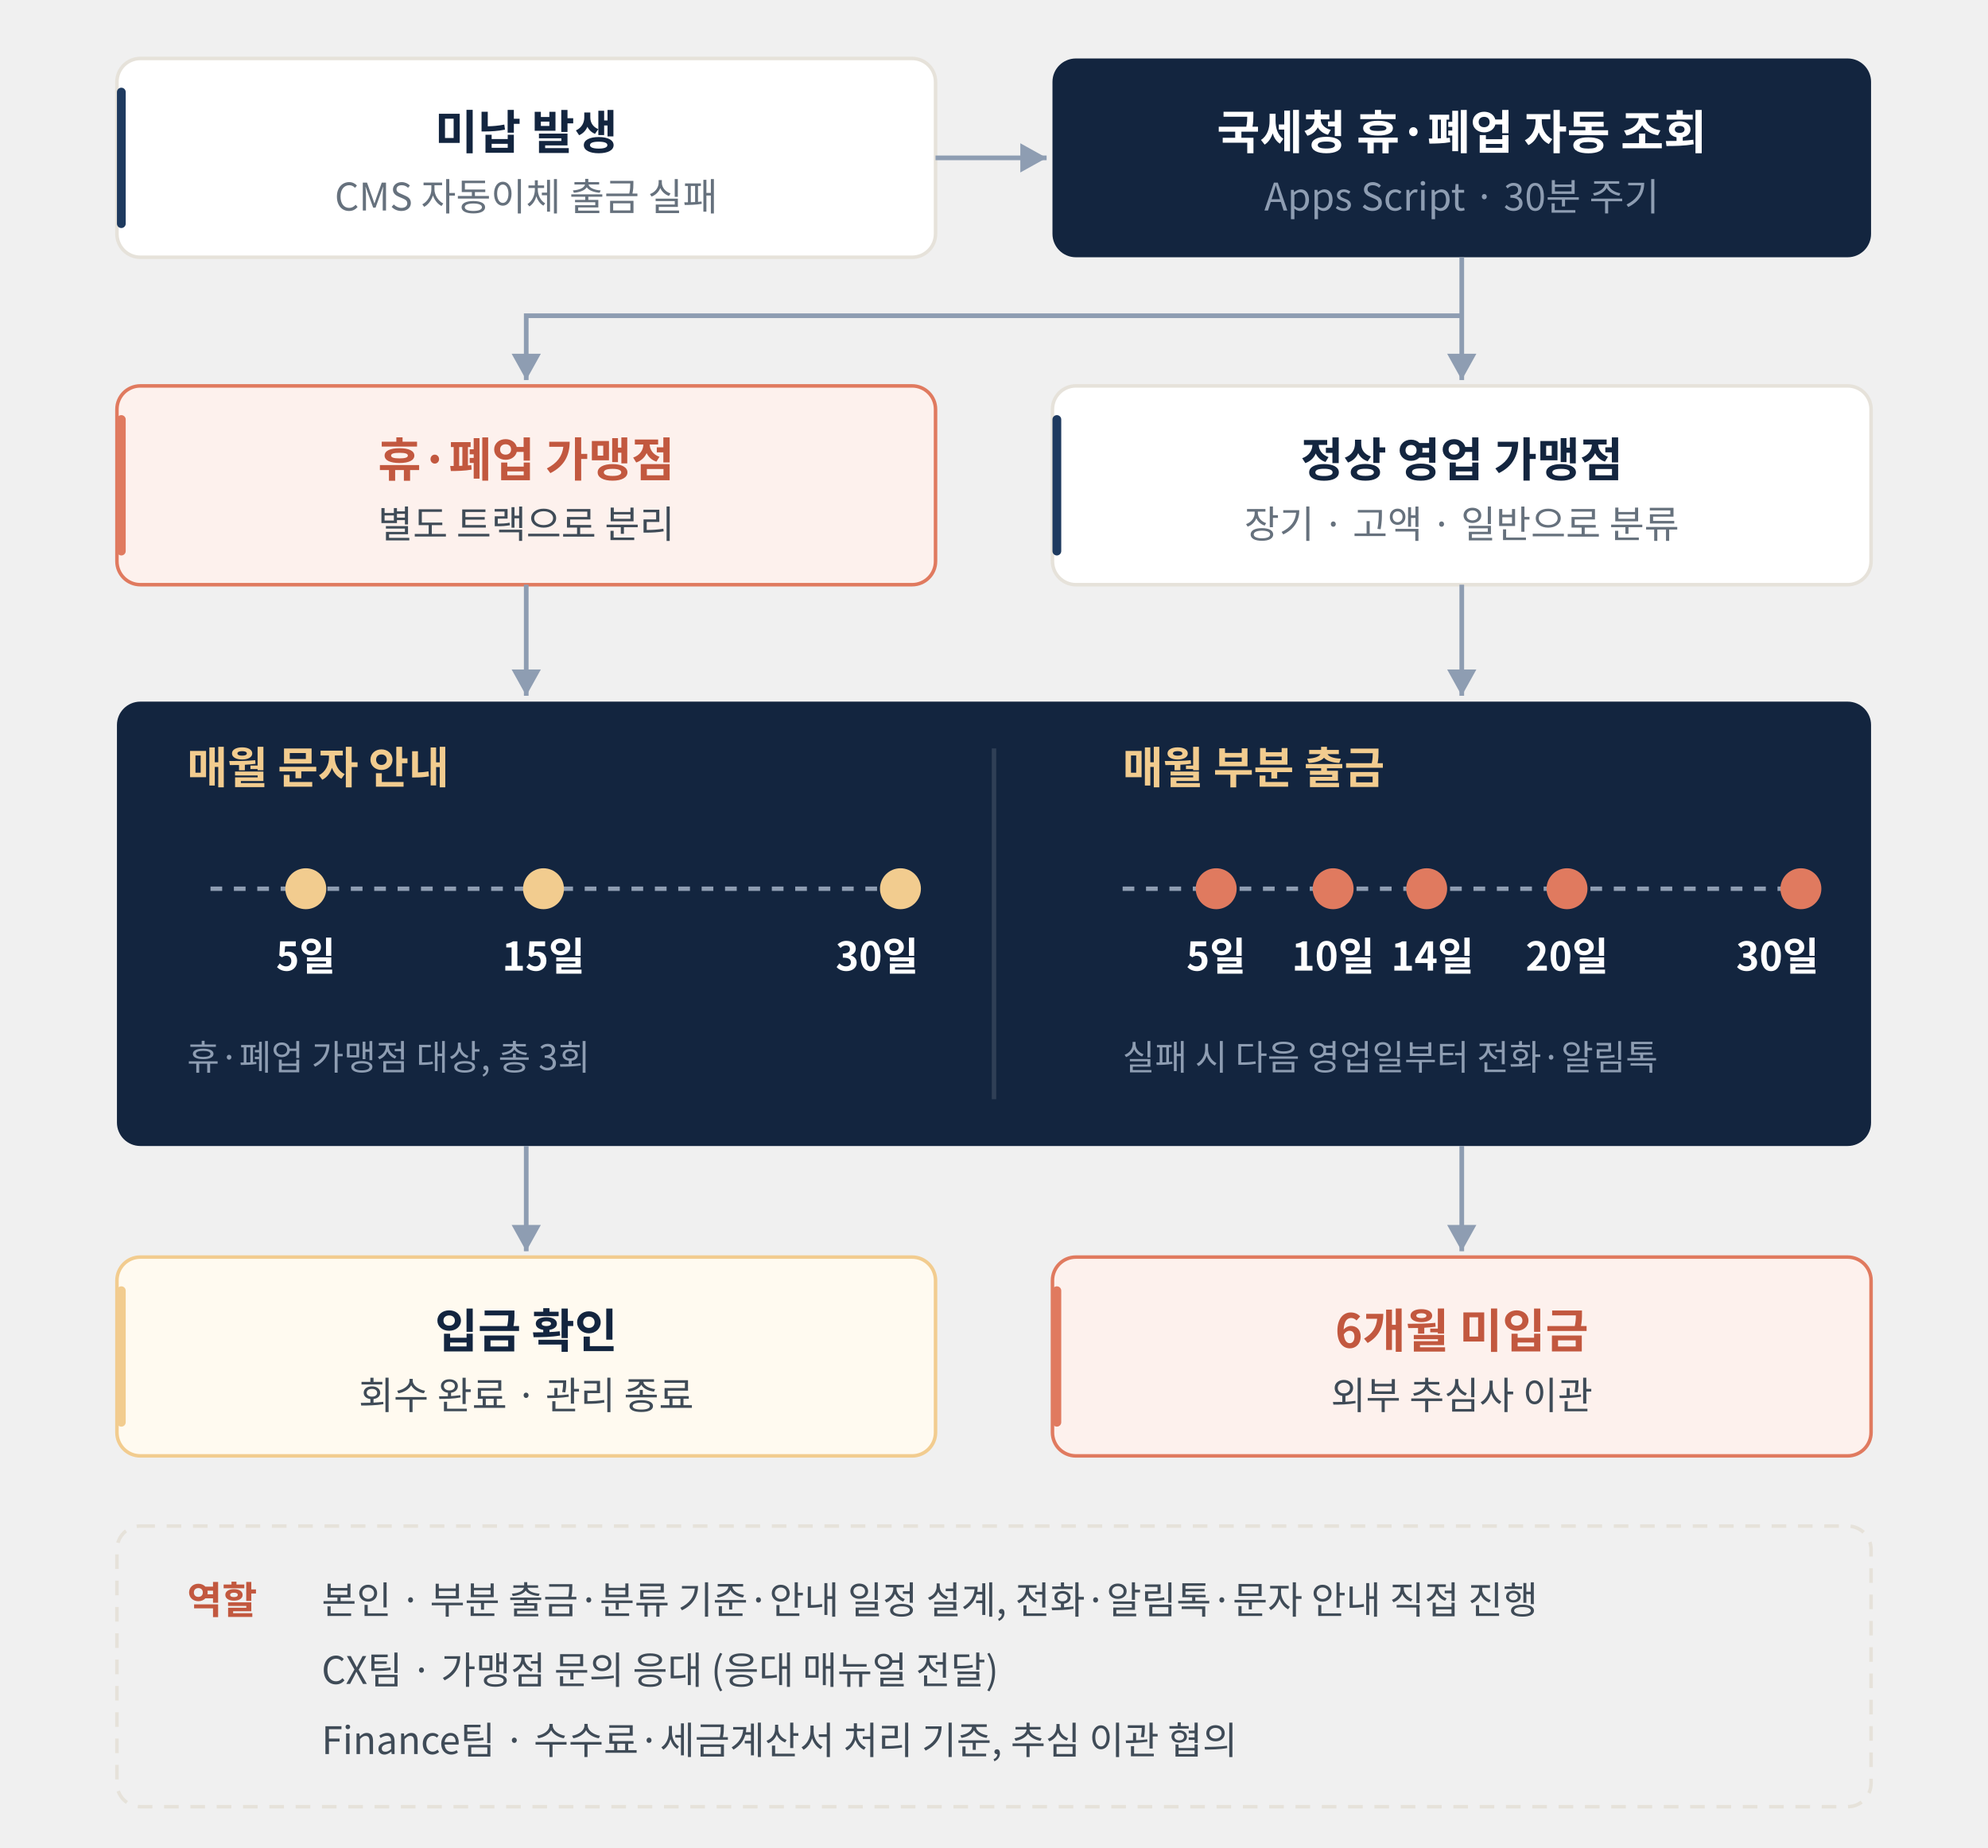
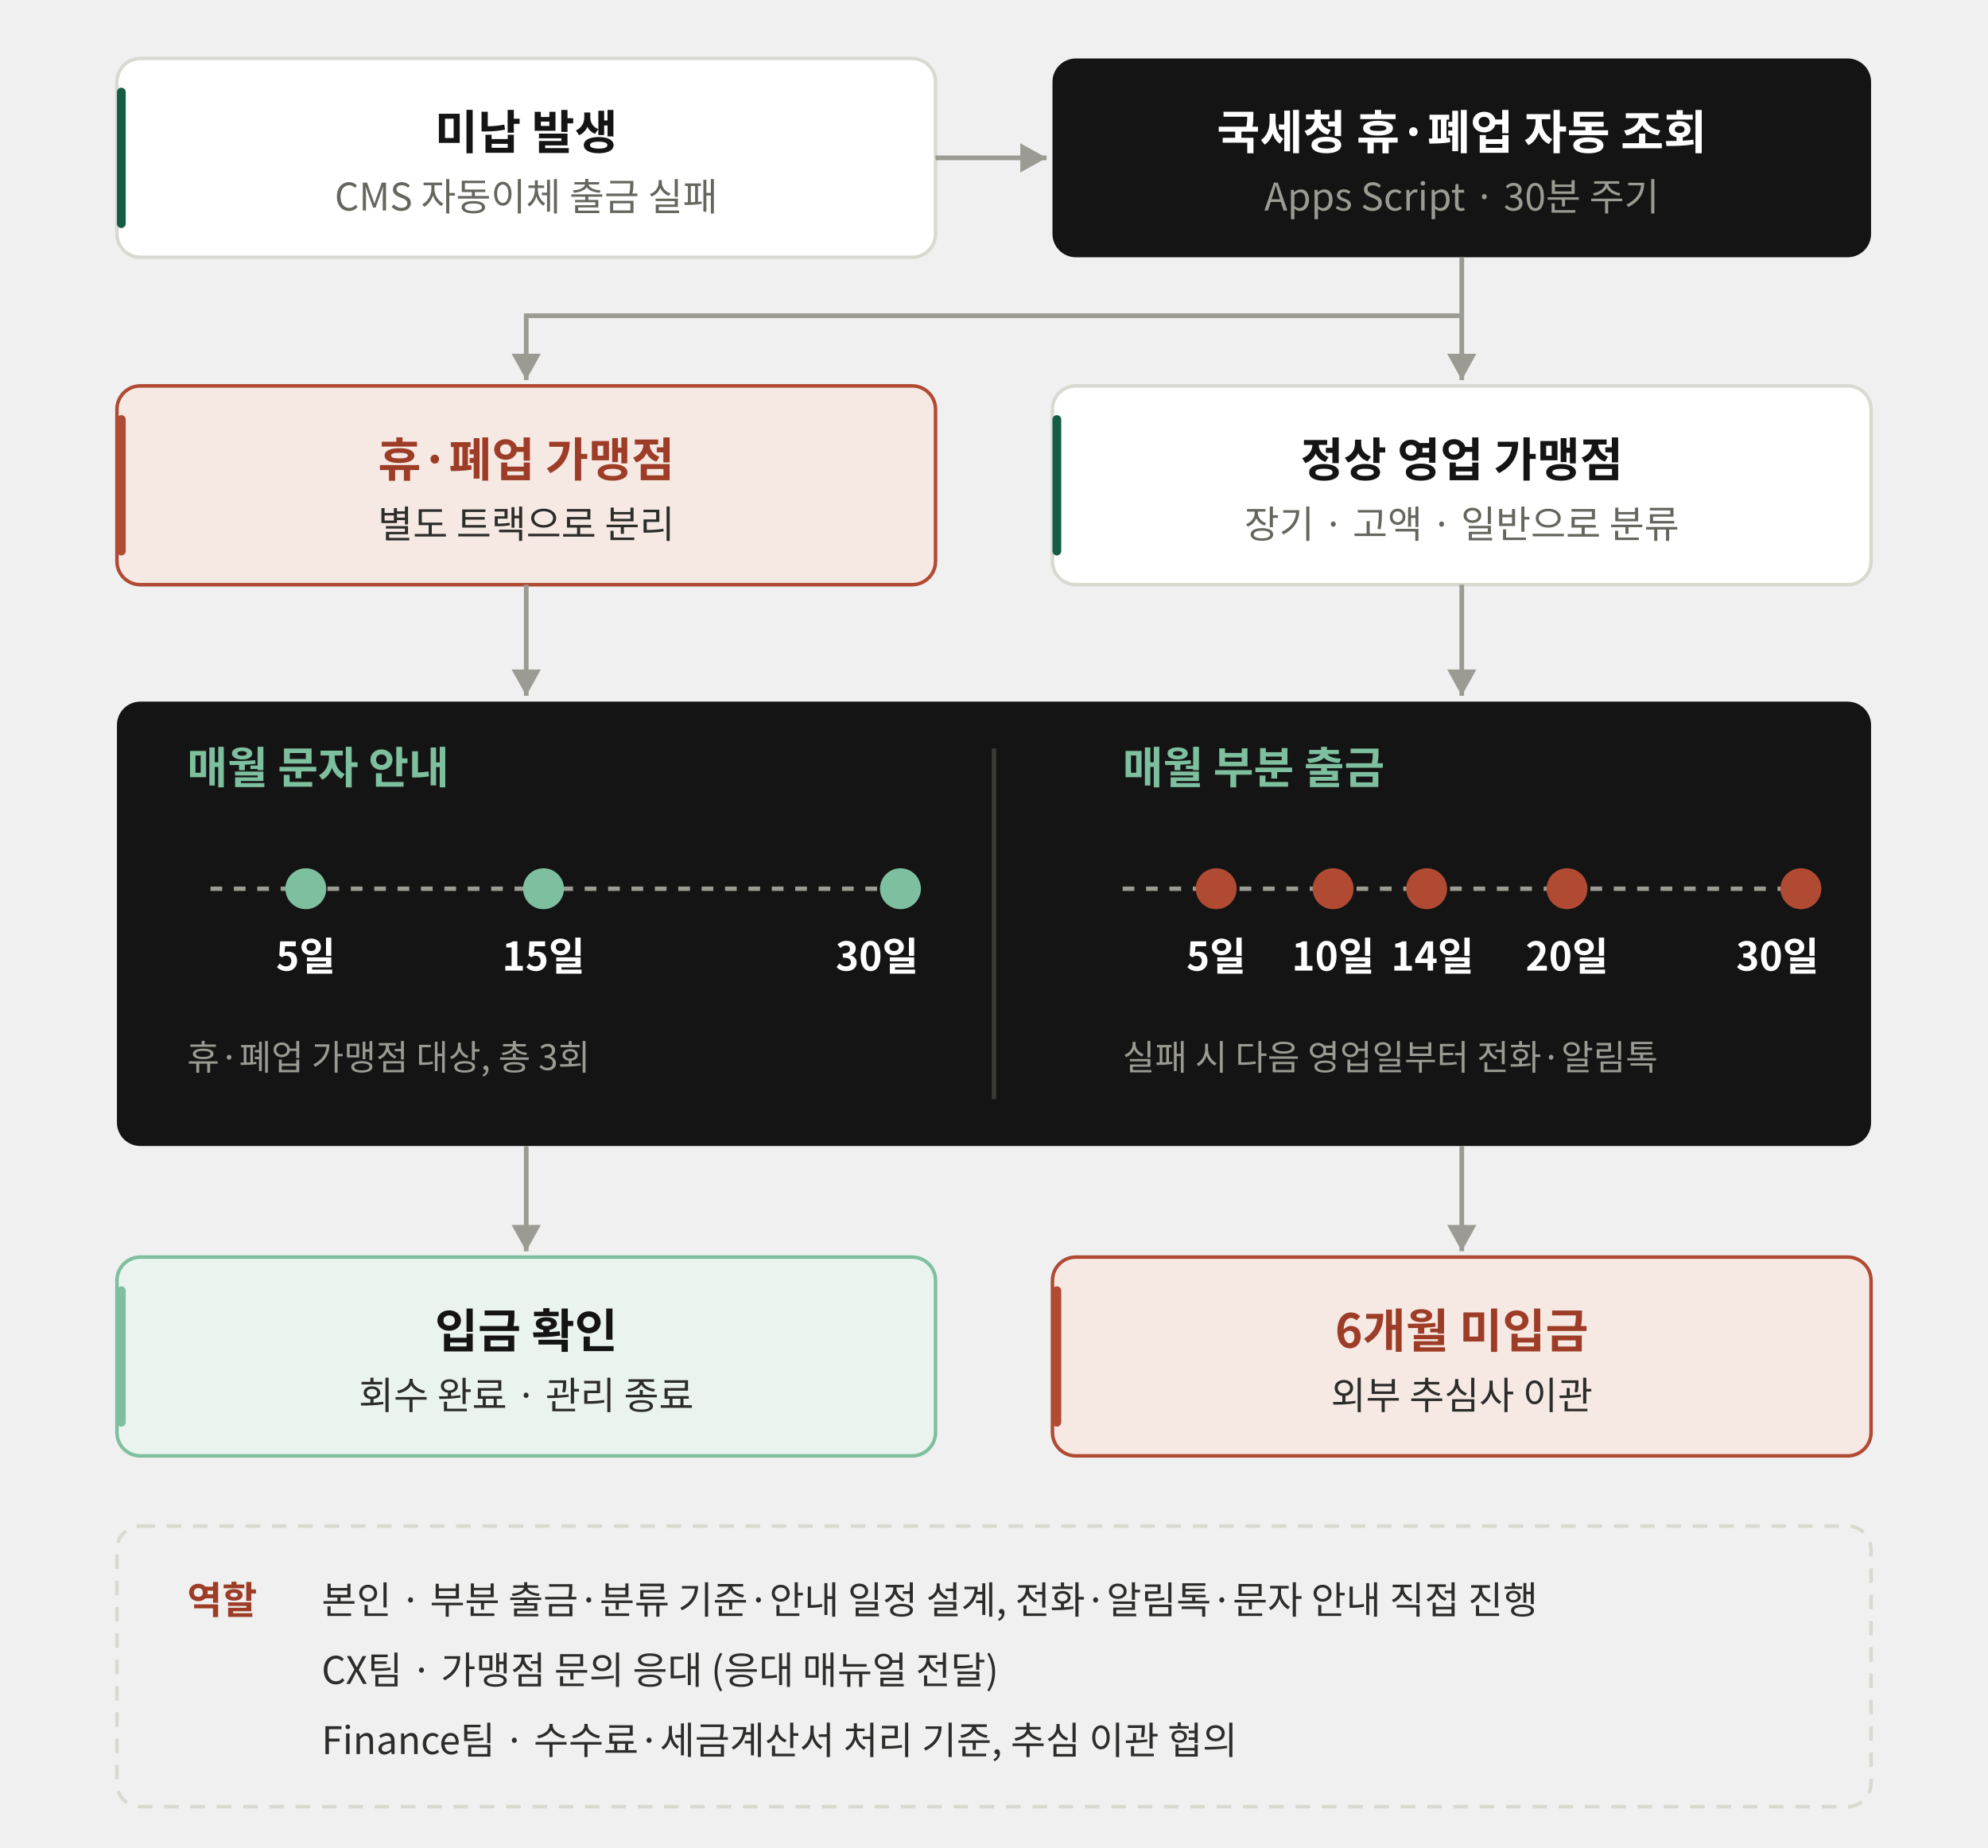
<svg xmlns="http://www.w3.org/2000/svg" viewBox="0 0 680 632" font-family="'Pretendard Variable',Pretendard,-apple-system,'Noto Sans CJK KR','Noto Sans KR',sans-serif" role="img" aria-label="미납 감지와 분류 후 정상 영업 가맹점은 매월 5·10·14·20·30일 부분 출금과 실패 시 전화·알림톡 안내, 휴·폐업 가맹점은 매월 5·15·30일 문자 안내, 입금 확인 또는 추심 이관, 역할 분담을 보여 주는 회수 흐름도">
-   <rect x="40" y="20" width="280" height="68" rx="8" fill="#ffffff" stroke="#e6e2da" stroke-width="1.2" />
-   <rect x="40" y="30" width="3" height="48" rx="1.5" fill="#1e3a5f" />
-   <text x="180" y="51" font-size="16" font-weight="700" fill="#13253f" text-anchor="middle">미납 발생</text>
-   <text x="180" y="72" font-size="13" font-weight="500" fill="#66717d" text-anchor="middle">CMS 자동이체 출금 실패</text>
-   <path d="M320,54 L358,54" fill="none" stroke="#8e9db2" stroke-width="1.6" />
-   <polygon points="349,49 349,59 358,54" fill="#8e9db2" />
-   <rect x="360" y="20" width="280" height="68" rx="8" fill="#13253f" />
+   <rect x="40" y="20" width="280" height="68" rx="8" fill="#ffffff" stroke="#d9d9d2" stroke-width="1.2" />
+   <rect x="40" y="30" width="3" height="48" rx="1.5" fill="#145c43" />
+   <text x="180" y="51" font-size="16" font-weight="700" fill="#141414" text-anchor="middle">미납 발생</text>
+   <text x="180" y="72" font-size="13" font-weight="500" fill="#66665f" text-anchor="middle">CMS 자동이체 출금 실패</text>
+   <path d="M320,54 L358,54" fill="none" stroke="#9b9b93" stroke-width="1.6" />
+   <polygon points="349,49 349,59 358,54" fill="#9b9b93" />
+   <rect x="360" y="20" width="280" height="68" rx="8" fill="#141414" />
  <text x="500" y="51" font-size="16" font-weight="700" fill="#ffffff" text-anchor="middle">국세청 휴·폐업 자동 조회</text>
-   <text x="500" y="72" font-size="13" font-weight="500" fill="#8e9db2" text-anchor="middle">Apps Script · 30분 주기</text>
-   <path d="M500,88 L500,130" fill="none" stroke="#8e9db2" stroke-width="1.6" />
-   <polygon points="495,121 505,121 500,130" fill="#8e9db2" />
-   <path d="M500,108 L180,108 L180,130" fill="none" stroke="#8e9db2" stroke-width="1.6" />
-   <polygon points="175,121 185,121 180,130" fill="#8e9db2" />
-   <rect x="40" y="132" width="280" height="68" rx="8" fill="#fdf1ed" stroke="#e07a5f" stroke-width="1.2" />
-   <rect x="40" y="142" width="3" height="48" rx="1.5" fill="#e07a5f" />
-   <text x="180" y="163" font-size="16" font-weight="700" fill="#c2583f" text-anchor="middle">휴·폐업 가맹점</text>
-   <text x="180" y="184" font-size="13" font-weight="500" fill="#3f4b57" text-anchor="middle">별도 트랙으로 분리</text>
-   <rect x="360" y="132" width="280" height="68" rx="8" fill="#ffffff" stroke="#e6e2da" stroke-width="1.2" />
-   <rect x="360" y="142" width="3" height="48" rx="1.5" fill="#1e3a5f" />
-   <text x="500" y="163" font-size="16" font-weight="700" fill="#13253f" text-anchor="middle">정상 영업 가맹점</text>
-   <text x="500" y="184" font-size="13" font-weight="500" fill="#66717d" text-anchor="middle">장기 · 고액 · 일반으로 분류</text>
-   <path d="M180,200 L180,238" fill="none" stroke="#8e9db2" stroke-width="1.6" />
-   <polygon points="175,229 185,229 180,238" fill="#8e9db2" />
-   <path d="M500,200 L500,238" fill="none" stroke="#8e9db2" stroke-width="1.6" />
-   <polygon points="495,229 505,229 500,238" fill="#8e9db2" />
-   <rect x="40" y="240" width="600" height="152" rx="8" fill="#13253f" />
-   <line x1="340" y1="256" x2="340" y2="376" stroke="#2f3f56" stroke-width="1.5" />
-   <text x="64" y="268" font-size="15" font-weight="700" fill="#f2cc8f" text-anchor="start">매월 문자 안내</text>
-   <line x1="72" y1="304" x2="308" y2="304" stroke="#8e9db2" stroke-width="1.5" stroke-dasharray="4 4" />
-   <circle cx="104.6" cy="304" r="7" fill="#f2cc8f" />
-   <circle cx="185.9" cy="304" r="7" fill="#f2cc8f" />
-   <circle cx="308" cy="304" r="7" fill="#f2cc8f" />
+   <text x="500" y="72" font-size="13" font-weight="500" fill="#9b9b93" text-anchor="middle">Apps Script · 30분 주기</text>
+   <path d="M500,88 L500,130" fill="none" stroke="#9b9b93" stroke-width="1.6" />
+   <polygon points="495,121 505,121 500,130" fill="#9b9b93" />
+   <path d="M500,108 L180,108 L180,130" fill="none" stroke="#9b9b93" stroke-width="1.6" />
+   <polygon points="175,121 185,121 180,130" fill="#9b9b93" />
+   <rect x="40" y="132" width="280" height="68" rx="8" fill="#f6e9e4" stroke="#b04a33" stroke-width="1.2" />
+   <rect x="40" y="142" width="3" height="48" rx="1.5" fill="#b04a33" />
+   <text x="180" y="163" font-size="16" font-weight="700" fill="#9e3d27" text-anchor="middle">휴·폐업 가맹점</text>
+   <text x="180" y="184" font-size="13" font-weight="500" fill="#2c2c2a" text-anchor="middle">별도 트랙으로 분리</text>
+   <rect x="360" y="132" width="280" height="68" rx="8" fill="#ffffff" stroke="#d9d9d2" stroke-width="1.2" />
+   <rect x="360" y="142" width="3" height="48" rx="1.5" fill="#145c43" />
+   <text x="500" y="163" font-size="16" font-weight="700" fill="#141414" text-anchor="middle">정상 영업 가맹점</text>
+   <text x="500" y="184" font-size="13" font-weight="500" fill="#66665f" text-anchor="middle">장기 · 고액 · 일반으로 분류</text>
+   <path d="M180,200 L180,238" fill="none" stroke="#9b9b93" stroke-width="1.6" />
+   <polygon points="175,229 185,229 180,238" fill="#9b9b93" />
+   <path d="M500,200 L500,238" fill="none" stroke="#9b9b93" stroke-width="1.6" />
+   <polygon points="495,229 505,229 500,238" fill="#9b9b93" />
+   <rect x="40" y="240" width="600" height="152" rx="8" fill="#141414" />
+   <line x1="340" y1="256" x2="340" y2="376" stroke="#3a3a37" stroke-width="1.5" />
+   <text x="64" y="268" font-size="15" font-weight="700" fill="#7dbf9e" text-anchor="start">매월 문자 안내</text>
+   <line x1="72" y1="304" x2="308" y2="304" stroke="#9b9b93" stroke-width="1.5" stroke-dasharray="4 4" />
+   <circle cx="104.6" cy="304" r="7" fill="#7dbf9e" />
+   <circle cx="185.9" cy="304" r="7" fill="#7dbf9e" />
+   <circle cx="308" cy="304" r="7" fill="#7dbf9e" />
  <text x="104.6" y="332" font-size="13.5" font-weight="700" fill="#ffffff" text-anchor="middle">5일</text>
  <text x="185.9" y="332" font-size="13.5" font-weight="700" fill="#ffffff" text-anchor="middle">15일</text>
  <text x="300" y="332" font-size="13.5" font-weight="700" fill="#ffffff" text-anchor="middle">30일</text>
-   <text x="64" y="366" font-size="12" font-weight="500" fill="#8e9db2" text-anchor="start">휴·폐업 가맹점 대상, 총 3회</text>
-   <text x="384" y="268" font-size="15" font-weight="700" fill="#f2cc8f" text-anchor="start">매월 부분 출금</text>
-   <line x1="384" y1="304" x2="616" y2="304" stroke="#8e9db2" stroke-width="1.5" stroke-dasharray="4 4" />
-   <circle cx="416" cy="304" r="7" fill="#e07a5f" />
-   <circle cx="456" cy="304" r="7" fill="#e07a5f" />
-   <circle cx="488" cy="304" r="7" fill="#e07a5f" />
-   <circle cx="536" cy="304" r="7" fill="#e07a5f" />
-   <circle cx="616" cy="304" r="7" fill="#e07a5f" />
+   <text x="64" y="366" font-size="12" font-weight="500" fill="#9b9b93" text-anchor="start">휴·폐업 가맹점 대상, 총 3회</text>
+   <text x="384" y="268" font-size="15" font-weight="700" fill="#7dbf9e" text-anchor="start">매월 부분 출금</text>
+   <line x1="384" y1="304" x2="616" y2="304" stroke="#9b9b93" stroke-width="1.5" stroke-dasharray="4 4" />
+   <circle cx="416" cy="304" r="7" fill="#b04a33" />
+   <circle cx="456" cy="304" r="7" fill="#b04a33" />
+   <circle cx="488" cy="304" r="7" fill="#b04a33" />
+   <circle cx="536" cy="304" r="7" fill="#b04a33" />
+   <circle cx="616" cy="304" r="7" fill="#b04a33" />
  <text x="416" y="332" font-size="13.5" font-weight="700" fill="#ffffff" text-anchor="middle">5일</text>
  <text x="456" y="332" font-size="13.5" font-weight="700" fill="#ffffff" text-anchor="middle">10일</text>
  <text x="490" y="332" font-size="13.5" font-weight="700" fill="#ffffff" text-anchor="middle">14일</text>
  <text x="536" y="332" font-size="13.5" font-weight="700" fill="#ffffff" text-anchor="middle">20일</text>
  <text x="608" y="332" font-size="13.5" font-weight="700" fill="#ffffff" text-anchor="middle">30일</text>
-   <text x="384" y="366" font-size="12" font-weight="500" fill="#8e9db2" text-anchor="start">실패 시 다음 영업일부터 전화·알림톡</text>
-   <path d="M180,392 L180,428" fill="none" stroke="#8e9db2" stroke-width="1.6" />
-   <polygon points="175,419 185,419 180,428" fill="#8e9db2" />
-   <path d="M500,392 L500,428" fill="none" stroke="#8e9db2" stroke-width="1.6" />
-   <polygon points="495,419 505,419 500,428" fill="#8e9db2" />
-   <rect x="40" y="430" width="280" height="68" rx="8" fill="#fffaf0" stroke="#f2cc8f" stroke-width="1.2" />
-   <rect x="40" y="440" width="3" height="48" rx="1.5" fill="#f2cc8f" />
-   <text x="180" y="461" font-size="16" font-weight="700" fill="#13253f" text-anchor="middle">입금 확인</text>
-   <text x="180" y="482" font-size="13" font-weight="500" fill="#3f4b57" text-anchor="middle">회수 완료 · 관리 종료</text>
-   <rect x="360" y="430" width="280" height="68" rx="8" fill="#fdf1ed" stroke="#e07a5f" stroke-width="1.2" />
-   <rect x="360" y="440" width="3" height="48" rx="1.5" fill="#e07a5f" />
-   <text x="500" y="461" font-size="16" font-weight="700" fill="#c2583f" text-anchor="middle">6개월 미입금</text>
-   <text x="500" y="482" font-size="13" font-weight="500" fill="#3f4b57" text-anchor="middle">외부 추심사 이관</text>
-   <rect x="40" y="522" width="600" height="96" rx="8" fill="none" stroke="#e6e2da" stroke-width="1.2" stroke-dasharray="5 4" />
-   <text x="64" y="552" font-size="13" font-weight="700" fill="#c2583f" text-anchor="start">역할</text>
-   <text x="110" y="552" font-size="13" font-weight="500" fill="#3f4b57" text-anchor="start">본인 · 부분 출금·분류 기준·안내 일정 설계, 전화·알림톡·문자 안내 직접 진행</text>
-   <text x="110" y="576" font-size="13" font-weight="500" fill="#3f4b57" text-anchor="start">CX팀 · 가맹점 문의 응대 (응대 매뉴얼 전달)</text>
-   <text x="110" y="600" font-size="13" font-weight="500" fill="#3f4b57" text-anchor="start">Finance팀 · 수수료·세금계산서 처리 기준, 추심 이관 협의</text>
+   <text x="384" y="366" font-size="12" font-weight="500" fill="#9b9b93" text-anchor="start">실패 시 다음 영업일부터 전화·알림톡</text>
+   <path d="M180,392 L180,428" fill="none" stroke="#9b9b93" stroke-width="1.6" />
+   <polygon points="175,419 185,419 180,428" fill="#9b9b93" />
+   <path d="M500,392 L500,428" fill="none" stroke="#9b9b93" stroke-width="1.6" />
+   <polygon points="495,419 505,419 500,428" fill="#9b9b93" />
+   <rect x="40" y="430" width="280" height="68" rx="8" fill="#eaf3ee" stroke="#7dbf9e" stroke-width="1.2" />
+   <rect x="40" y="440" width="3" height="48" rx="1.5" fill="#7dbf9e" />
+   <text x="180" y="461" font-size="16" font-weight="700" fill="#141414" text-anchor="middle">입금 확인</text>
+   <text x="180" y="482" font-size="13" font-weight="500" fill="#2c2c2a" text-anchor="middle">회수 완료 · 관리 종료</text>
+   <rect x="360" y="430" width="280" height="68" rx="8" fill="#f6e9e4" stroke="#b04a33" stroke-width="1.2" />
+   <rect x="360" y="440" width="3" height="48" rx="1.5" fill="#b04a33" />
+   <text x="500" y="461" font-size="16" font-weight="700" fill="#9e3d27" text-anchor="middle">6개월 미입금</text>
+   <text x="500" y="482" font-size="13" font-weight="500" fill="#2c2c2a" text-anchor="middle">외부 추심사 이관</text>
+   <rect x="40" y="522" width="600" height="96" rx="8" fill="none" stroke="#d9d9d2" stroke-width="1.2" stroke-dasharray="5 4" />
+   <text x="64" y="552" font-size="13" font-weight="700" fill="#9e3d27" text-anchor="start">역할</text>
+   <text x="110" y="552" font-size="13" font-weight="500" fill="#2c2c2a" text-anchor="start">본인 · 부분 출금·분류 기준·안내 일정 설계, 전화·알림톡·문자 안내 직접 진행</text>
+   <text x="110" y="576" font-size="13" font-weight="500" fill="#2c2c2a" text-anchor="start">CX팀 · 가맹점 문의 응대 (응대 매뉴얼 전달)</text>
+   <text x="110" y="600" font-size="13" font-weight="500" fill="#2c2c2a" text-anchor="start">Finance팀 · 수수료·세금계산서 처리 기준, 추심 이관 협의</text>
</svg>
